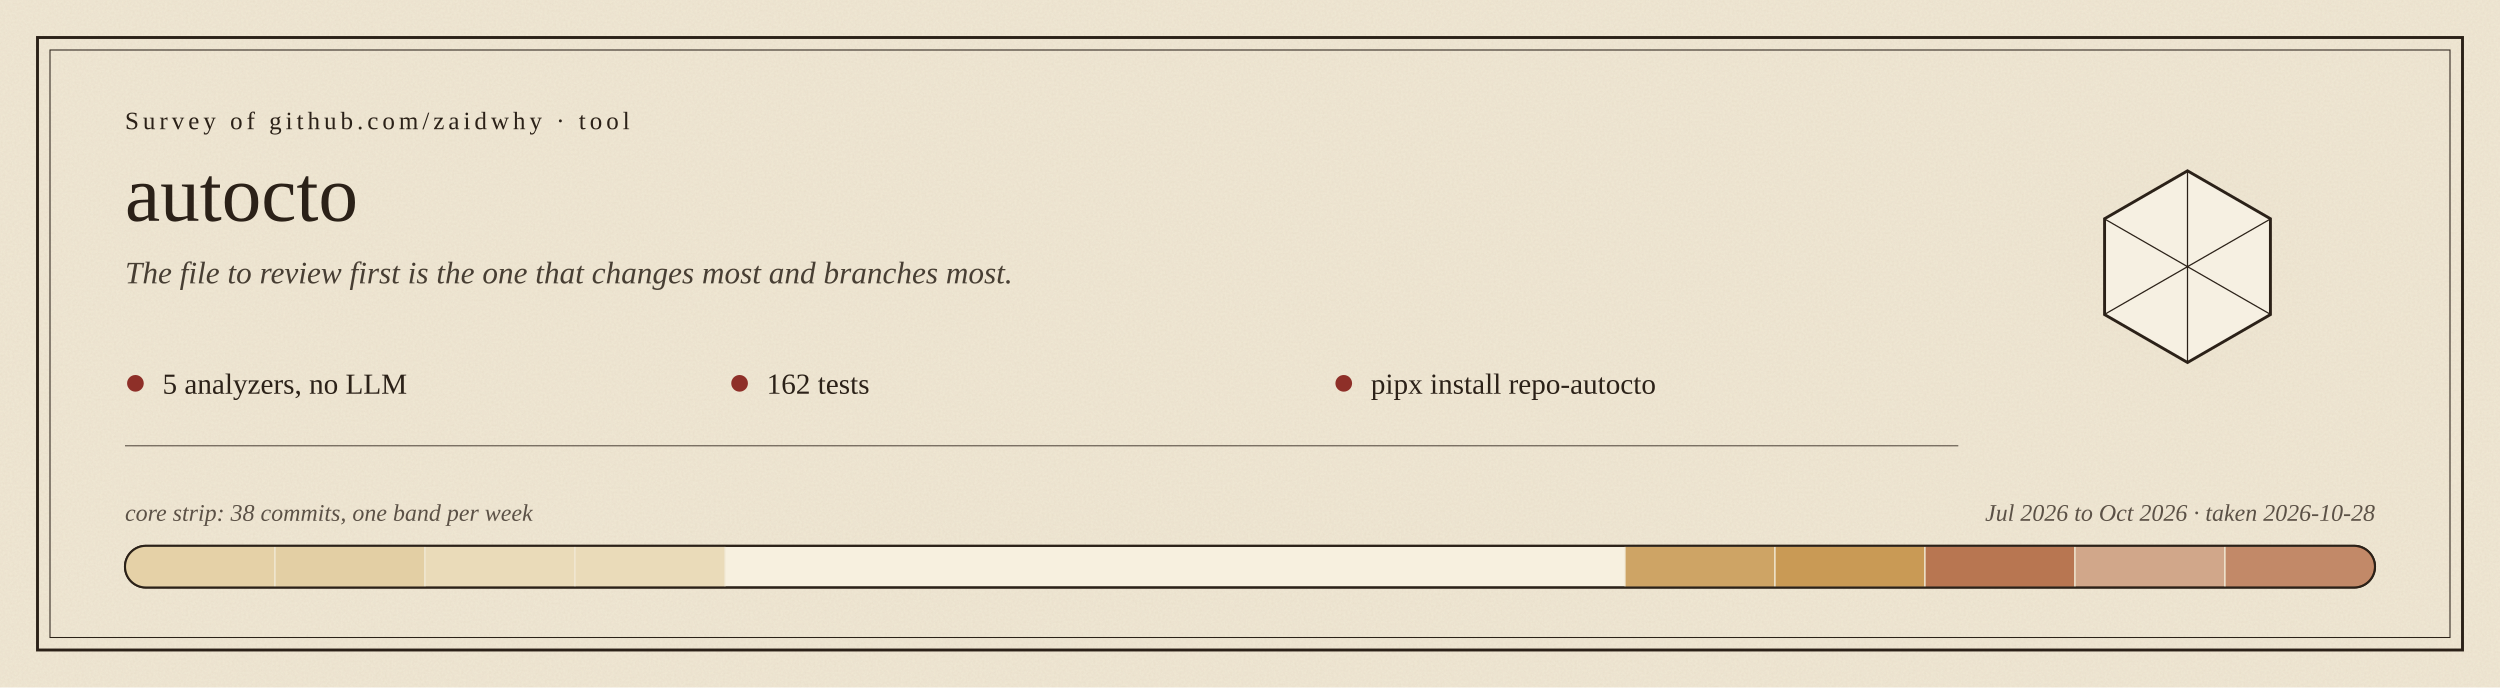
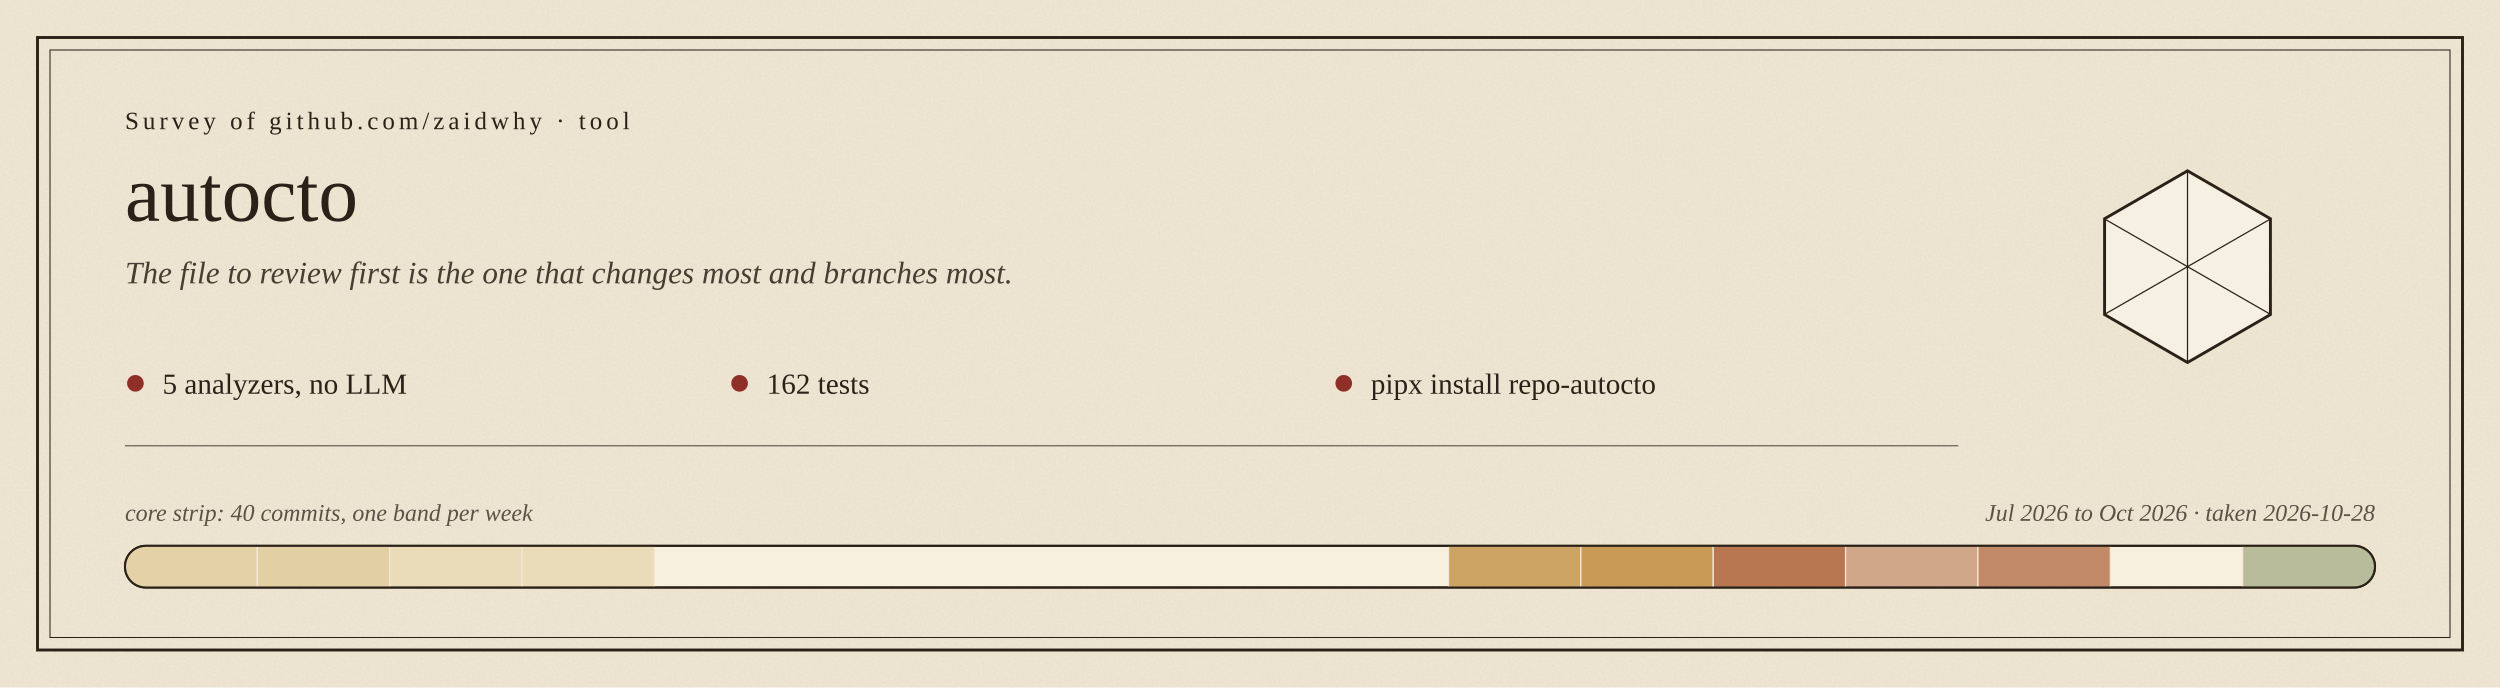
- <svg xmlns="http://www.w3.org/2000/svg" viewBox="0 0 1200 330" width="1200" height="330" role="img" aria-label="autocto: The file to review first is the one that changes most and branches most. 5 analyzers, no LLM; 162 tests; pipx install repo-autocto. Core strip: 38 commits over 15 weeks, Jul 2026 to Oct 2026.">
+ <svg xmlns="http://www.w3.org/2000/svg" viewBox="0 0 1200 330" width="1200" height="330" role="img" aria-label="autocto: The file to review first is the one that changes most and branches most. 5 analyzers, no LLM; 162 tests; pipx install repo-autocto. Core strip: 40 commits over 17 weeks, Jul 2026 to Oct 2026.">
  <defs>
    <filter id="paper">
      <feTurbulence type="fractalNoise" baseFrequency=".9" numOctaves="2" seed="7" />
      <feColorMatrix values="0 0 0 0 .17 0 0 0 0 .13 0 0 0 0 .09 0 0 0 .07 0" />
      <feComposite in2="SourceGraphic" operator="in" />
    </filter>
  </defs>
  <style>.rise{transform-box:fill-box;transform-origin:bottom;animation:rise 1.6s cubic-bezier(.3,0,.2,1) .3s both}@keyframes rise{from{transform:scaleY(0)}to{transform:scaleY(1)}}@media (prefers-reduced-motion:reduce){.rise{animation:none}}</style>
  <rect width="1200" height="330" fill="#F1E8D4" />
  <rect width="1200" height="330" filter="url(#paper)" />
  <rect x="18" y="18" width="1164" height="294" fill="none" stroke="#2B2118" stroke-width="1.4" />
  <rect x="24" y="24" width="1152" height="282" fill="none" stroke="#2B2118" stroke-width=".5" />
  <text x="60.0" y="62.0" text-anchor="start" fill="#2B2118" fill-opacity="1.0" style="font-family:Georgia,'Times New Roman',serif;font-size:12px;letter-spacing:.16em;text-transform:uppercase">Survey of github.com/zaidwhy  ·  tool</text>
  <text x="60.0" y="106.0" text-anchor="start" fill="#2B2118" fill-opacity="1.0" style="font-family:Georgia,'Times New Roman',serif;font-size:38px">autocto</text>
  <text x="60.0" y="136.0" text-anchor="start" fill="#2B2118" fill-opacity="0.85" style="font-family:Georgia,'Times New Roman',serif;font-size:15px;font-style:italic">The file to review first is the one that changes most and branches most.</text>
  <circle cx="65" cy="184" r="4" fill="#8E2F28" />
  <text x="78.0" y="189.0" text-anchor="start" fill="#2B2118" fill-opacity="1.0" style="font-family:Georgia,'Times New Roman',serif;font-size:14px">5 analyzers, no LLM</text>
  <circle cx="355" cy="184" r="4" fill="#8E2F28" />
  <text x="368.0" y="189.0" text-anchor="start" fill="#2B2118" fill-opacity="1.0" style="font-family:Georgia,'Times New Roman',serif;font-size:14px">162 tests</text>
  <circle cx="645" cy="184" r="4" fill="#8E2F28" />
  <text x="658.0" y="189.0" text-anchor="start" fill="#2B2118" fill-opacity="1.0" style="font-family:Georgia,'Times New Roman',serif;font-size:14px">pipx install repo-autocto</text>
  <line x1="60" y1="214" x2="940" y2="214" stroke="#2B2118" stroke-width=".4" />
  <polygon points="1089.8,151.0 1050.0,174.0 1010.2,151.0 1010.2,105.0 1050.0,82.0 1089.8,105.0" fill="#F6F0E2" stroke="#2B2118" stroke-width="1.4" />
  <path d="M1050 82V174M1010 105L1090 151M1010 151L1090 105" stroke="#2B2118" stroke-width=".6" />
  <rect x="60" y="262" width="1080" height="20" rx="10.0" fill="#F7F0DF" stroke="#2B2118" stroke-width="1" />
  <clipPath id="core">
    <rect x="60" y="262" width="1080" height="20" rx="10.0" />
  </clipPath>
  <g clip-path="url(#core)">
-     <rect x="60.00" y="262" width="72.00" height="20" fill="#E3CFA4" fill-opacity="0.94" stroke="#F1E8D4" stroke-width=".6" />
-     <rect x="132.00" y="262" width="72.00" height="20" fill="#E3CFA4" fill-opacity="1.00" stroke="#F1E8D4" stroke-width=".6" />
-     <rect x="204.00" y="262" width="72.00" height="20" fill="#E3CFA4" fill-opacity="0.65" stroke="#F1E8D4" stroke-width=".6" />
-     <rect x="276.00" y="262" width="72.00" height="20" fill="#E3CFA4" fill-opacity="0.65" stroke="#F1E8D4" stroke-width=".6" />
-     <rect x="780.00" y="262" width="72.00" height="20" fill="#C99A55" fill-opacity="0.88" stroke="#F1E8D4" stroke-width=".6" />
-     <rect x="852.00" y="262" width="72.00" height="20" fill="#C99A55" fill-opacity="1.00" stroke="#F1E8D4" stroke-width=".6" />
-     <rect x="924.00" y="262" width="72.00" height="20" fill="#B0663F" fill-opacity="0.88" stroke="#F1E8D4" stroke-width=".6" />
-     <rect x="996.00" y="262" width="72.00" height="20" fill="#B0663F" fill-opacity="0.53" stroke="#F1E8D4" stroke-width=".6" />
-     <rect x="1068.00" y="262" width="72.00" height="20" fill="#B0663F" fill-opacity="0.74" stroke="#F1E8D4" stroke-width=".6" />
+     <rect x="60.00" y="262" width="63.53" height="20" fill="#E3CFA4" fill-opacity="0.94" stroke="#F1E8D4" stroke-width=".6" />
+     <rect x="123.53" y="262" width="63.53" height="20" fill="#E3CFA4" fill-opacity="1.00" stroke="#F1E8D4" stroke-width=".6" />
+     <rect x="187.06" y="262" width="63.53" height="20" fill="#E3CFA4" fill-opacity="0.65" stroke="#F1E8D4" stroke-width=".6" />
+     <rect x="250.59" y="262" width="63.53" height="20" fill="#E3CFA4" fill-opacity="0.65" stroke="#F1E8D4" stroke-width=".6" />
+     <rect x="695.29" y="262" width="63.53" height="20" fill="#C99A55" fill-opacity="0.88" stroke="#F1E8D4" stroke-width=".6" />
+     <rect x="758.82" y="262" width="63.53" height="20" fill="#C99A55" fill-opacity="1.00" stroke="#F1E8D4" stroke-width=".6" />
+     <rect x="822.35" y="262" width="63.53" height="20" fill="#B0663F" fill-opacity="0.88" stroke="#F1E8D4" stroke-width=".6" />
+     <rect x="885.88" y="262" width="63.53" height="20" fill="#B0663F" fill-opacity="0.53" stroke="#F1E8D4" stroke-width=".6" />
+     <rect x="949.41" y="262" width="63.53" height="20" fill="#B0663F" fill-opacity="0.74" stroke="#F1E8D4" stroke-width=".6" />
+     <rect x="1076.47" y="262" width="63.53" height="20" fill="#97A077" fill-opacity="0.65" stroke="#F1E8D4" stroke-width=".6" />
  </g>
  <rect x="60" y="262" width="1080" height="20" rx="10.0" fill="none" stroke="#2B2118" stroke-width="1" />
-   <text x="60.0" y="250.0" text-anchor="start" fill="#2B2118" fill-opacity="0.75" style="font-family:Georgia,'Times New Roman',serif;font-size:11.5px;font-style:italic">core strip: 38 commits, one band per week</text>
+   <text x="60.0" y="250.0" text-anchor="start" fill="#2B2118" fill-opacity="0.75" style="font-family:Georgia,'Times New Roman',serif;font-size:11.5px;font-style:italic">core strip: 40 commits, one band per week</text>
  <text x="1140.0" y="250.0" text-anchor="end" fill="#2B2118" fill-opacity="0.75" style="font-family:Georgia,'Times New Roman',serif;font-size:11.5px;font-style:italic">Jul 2026 to Oct 2026  ·  taken 2026-10-28</text>
</svg>
